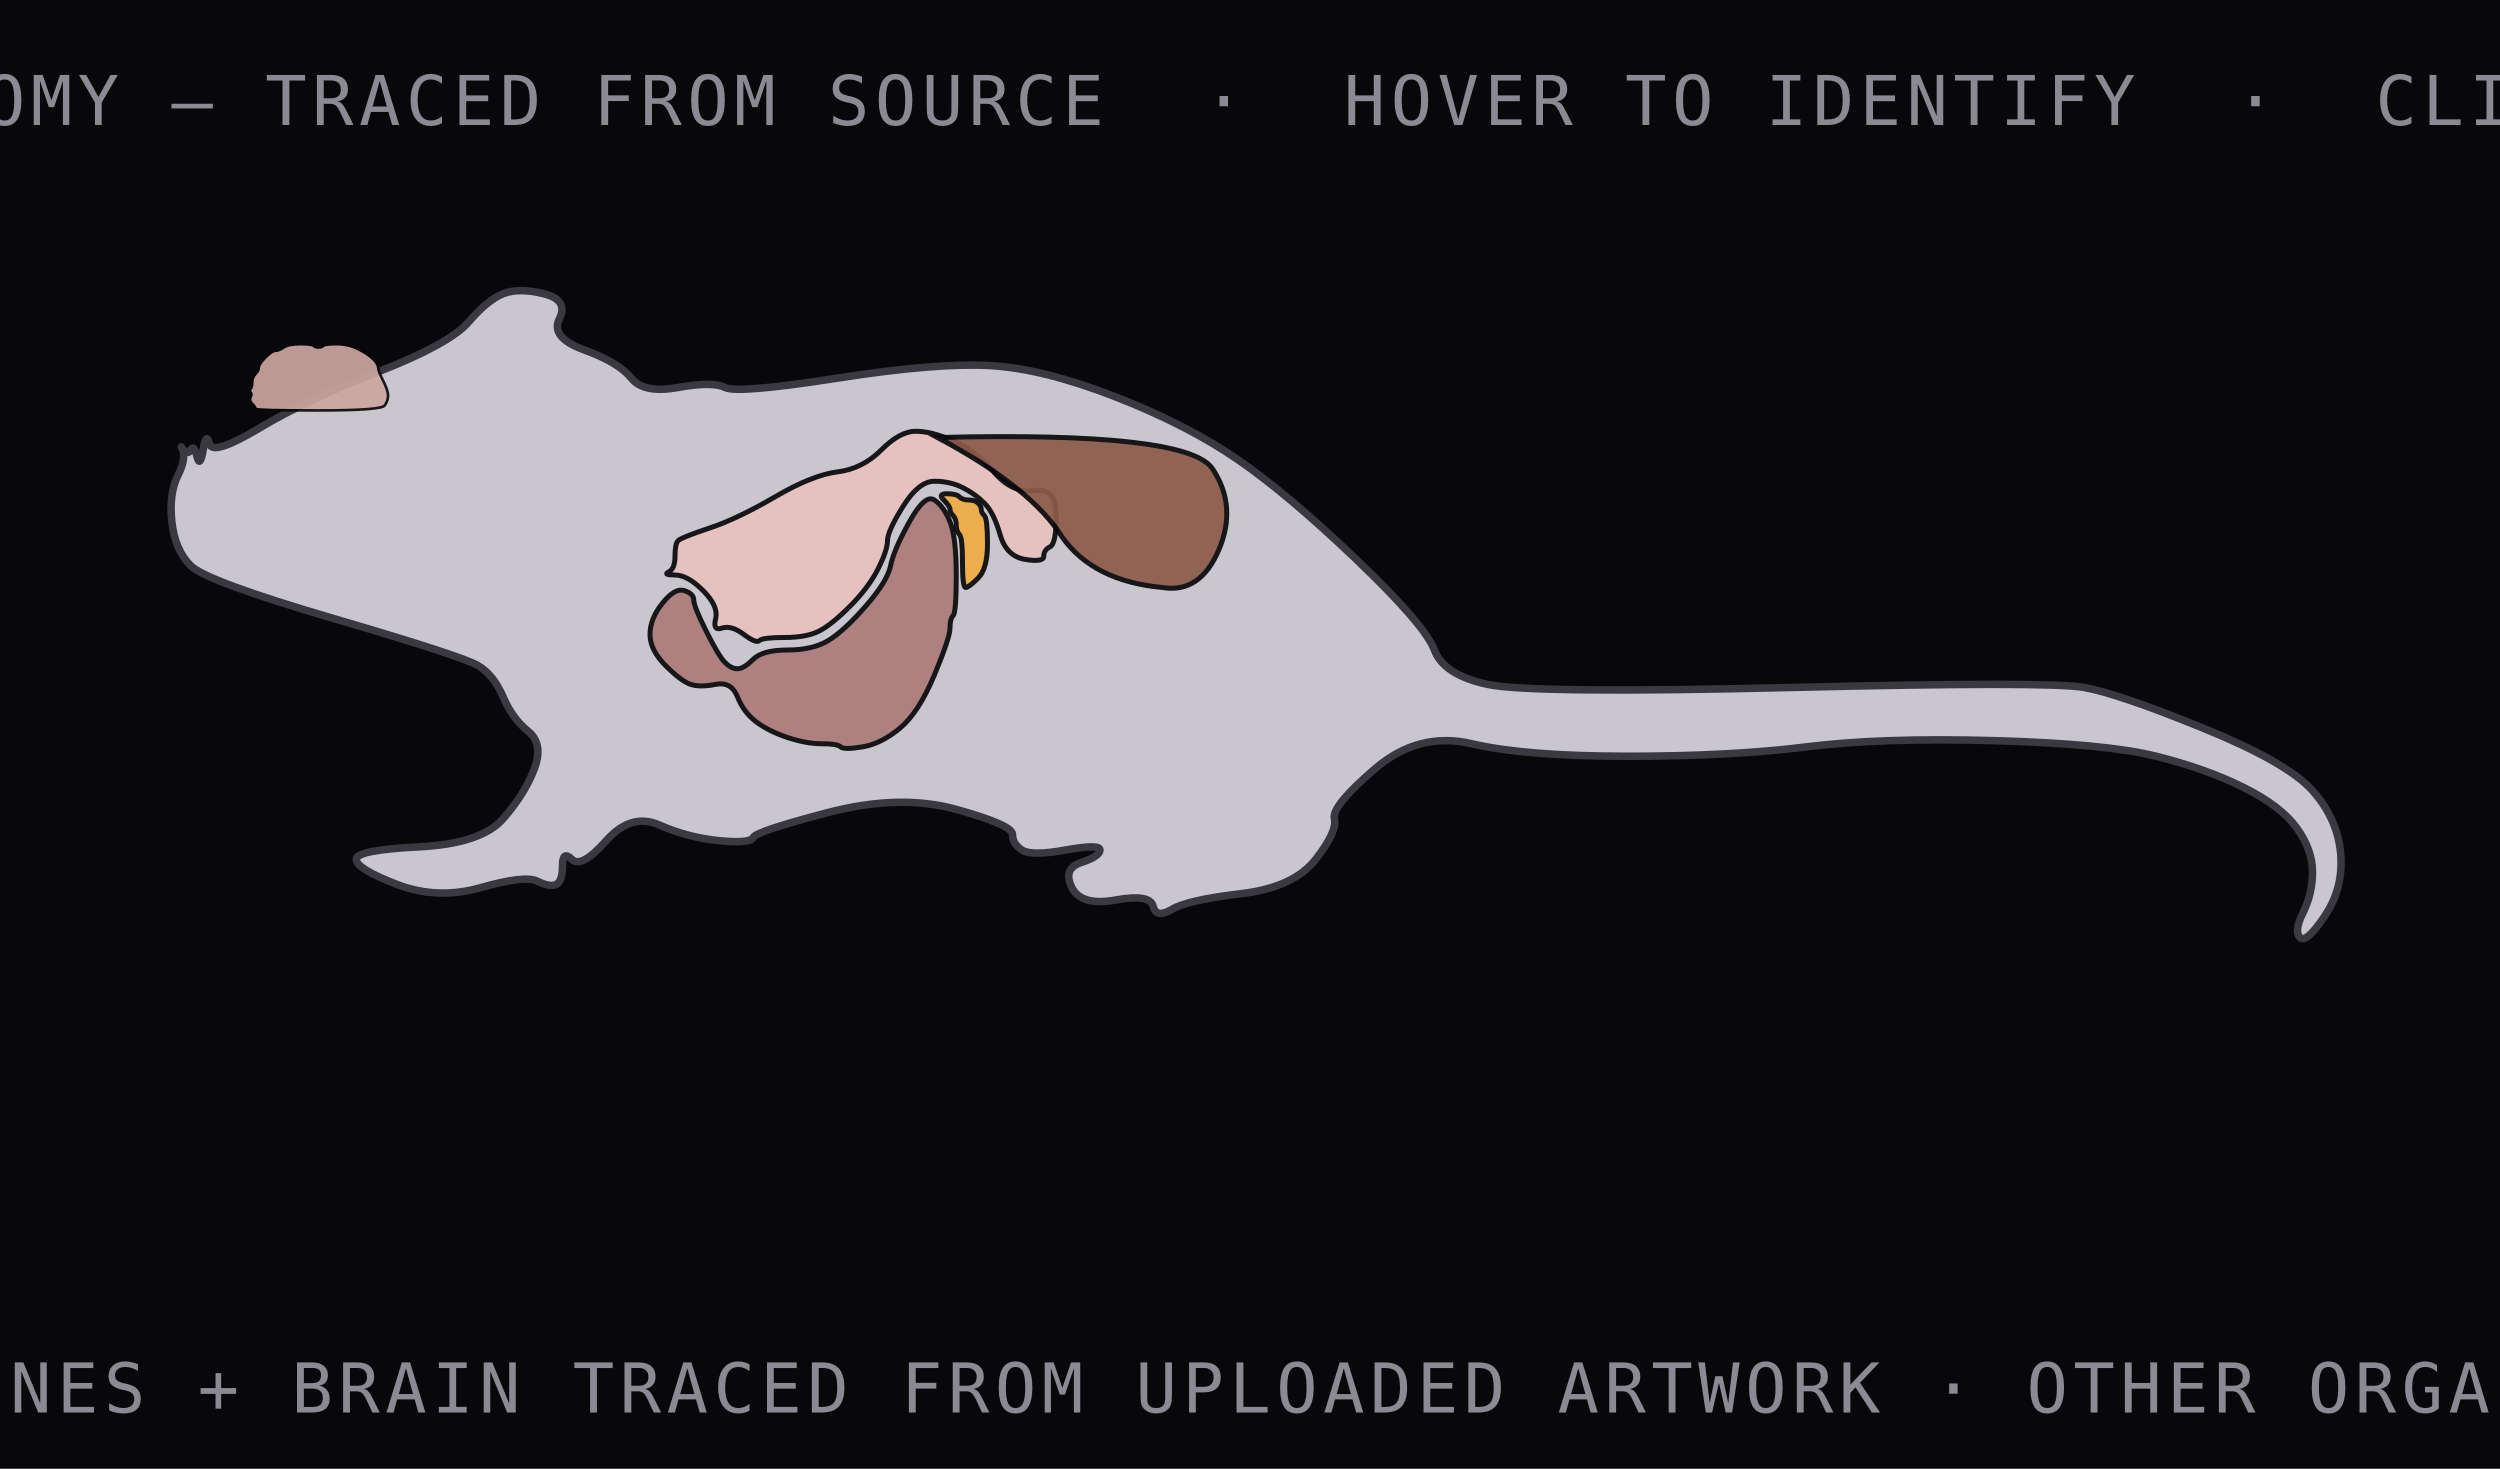
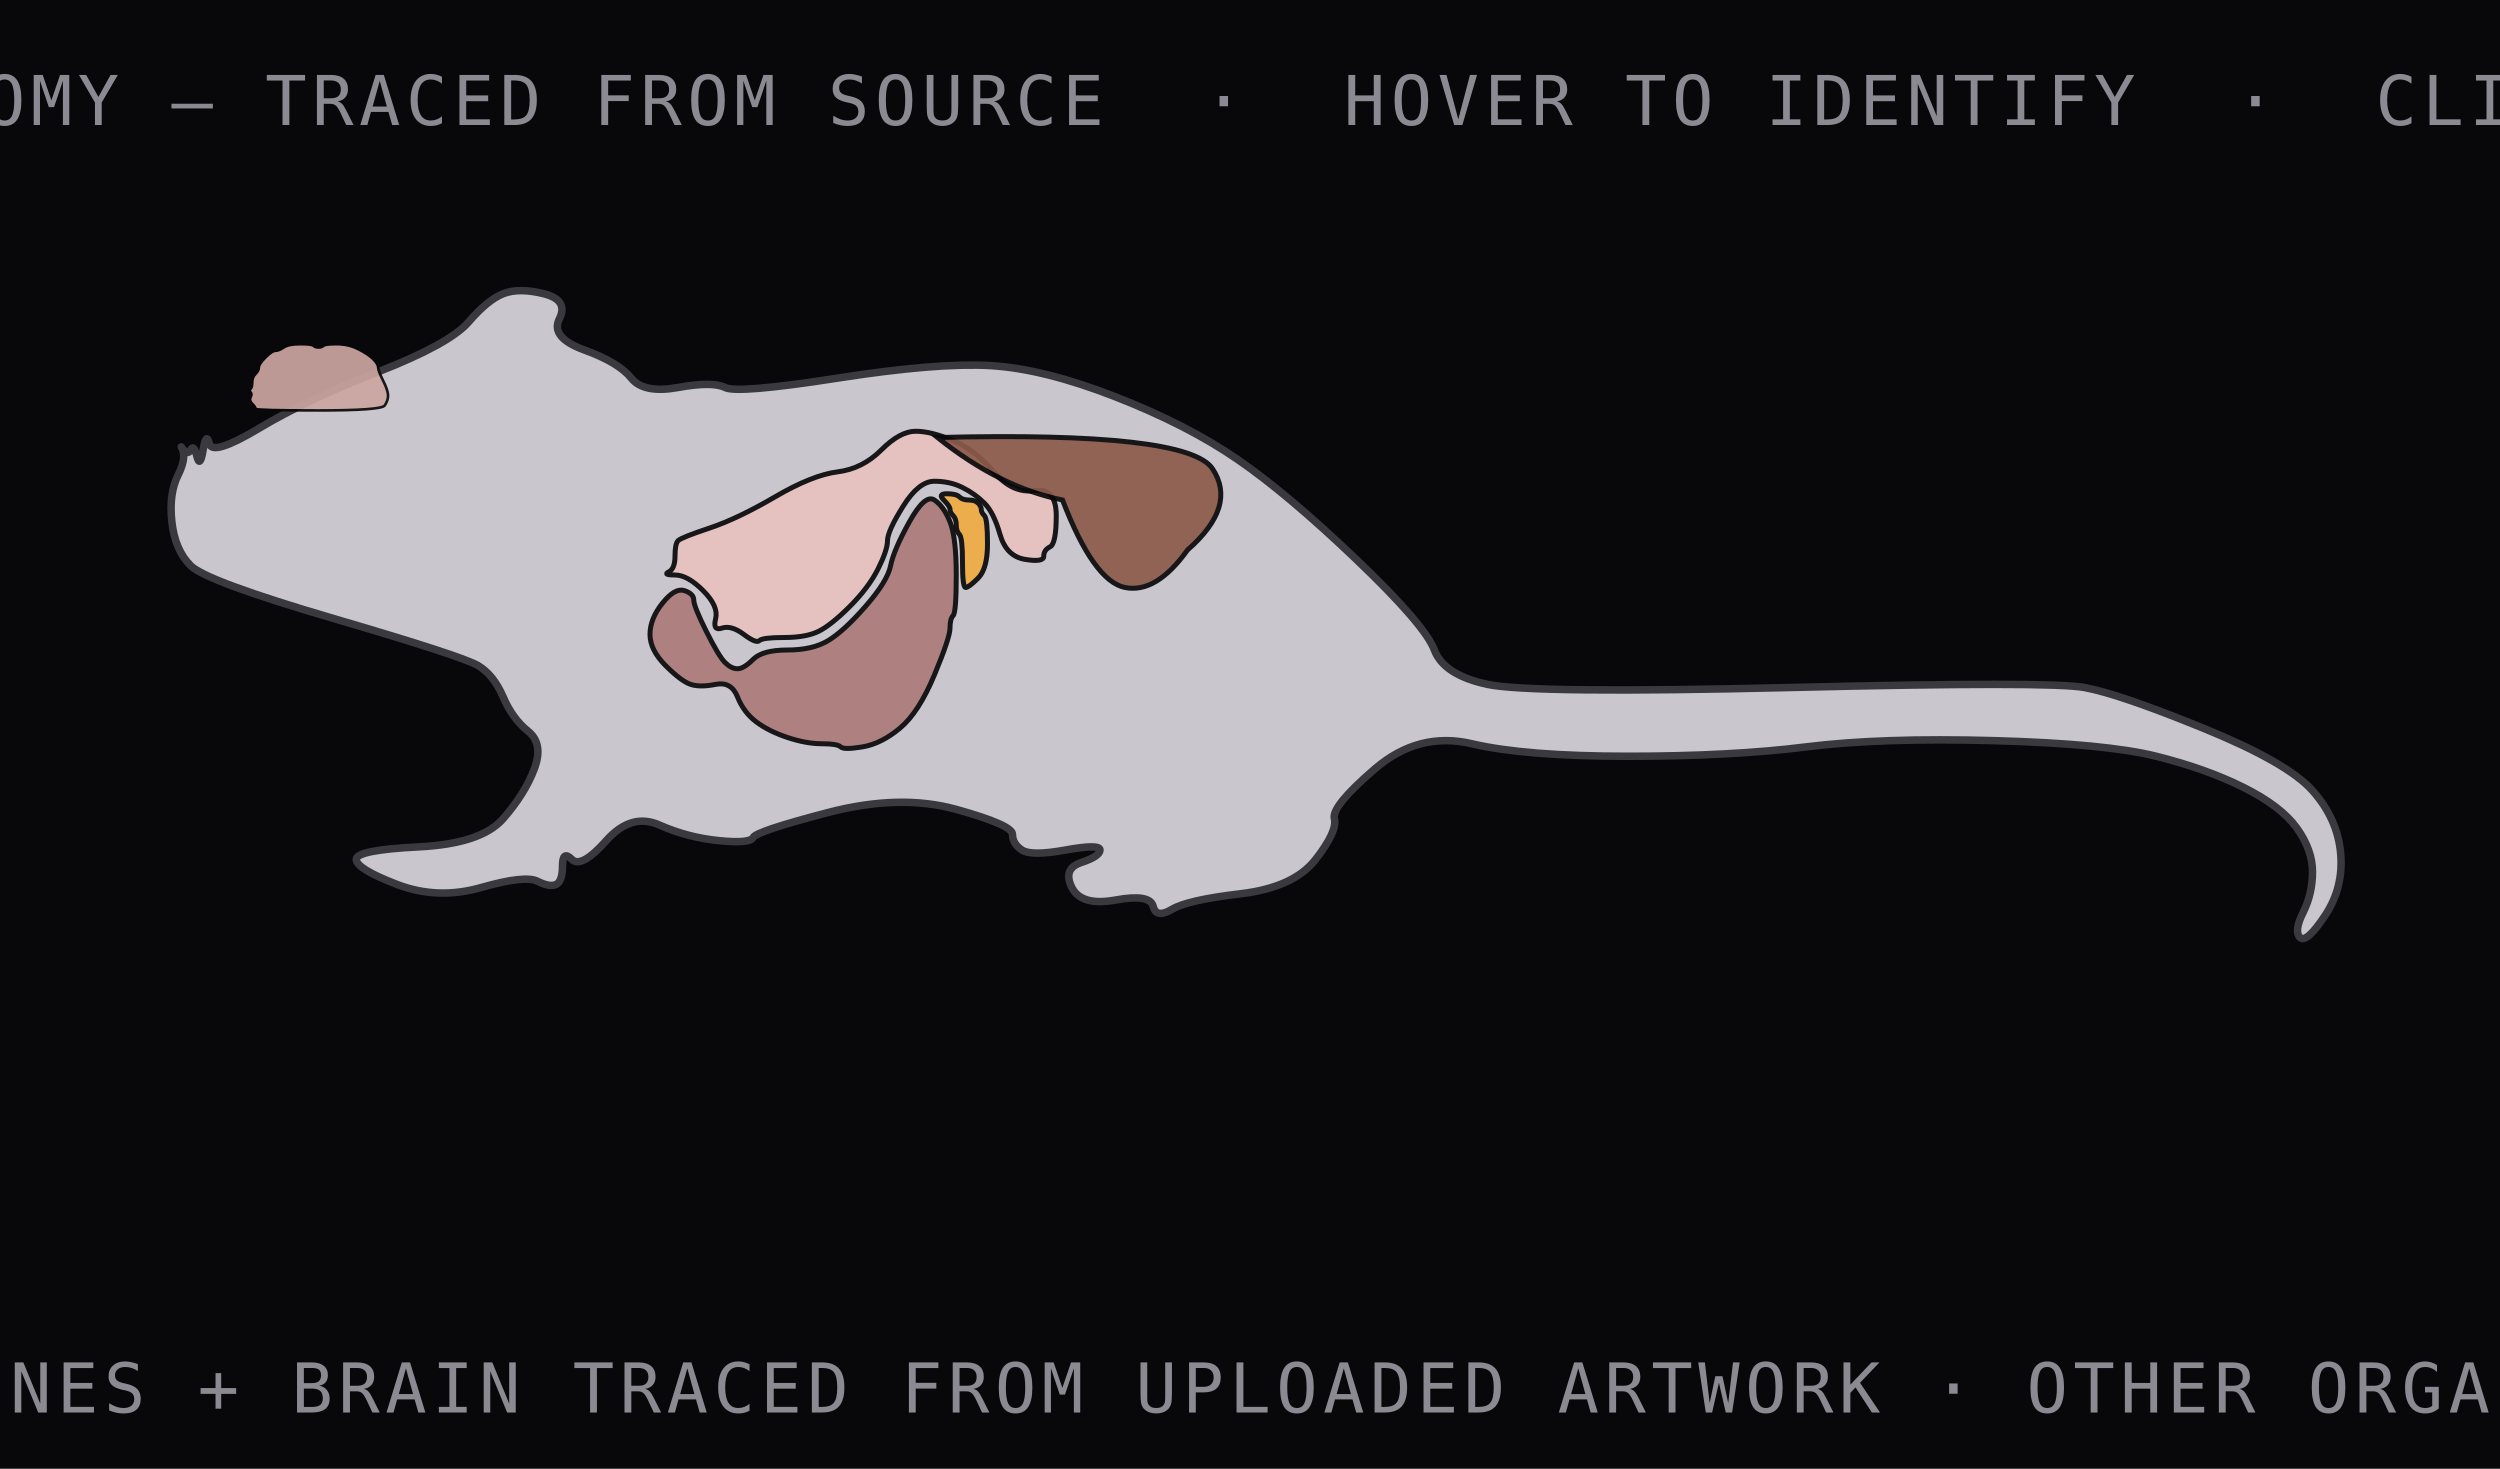
<svg xmlns="http://www.w3.org/2000/svg" viewBox="0 0 400 235" font-family="'IBM Plex Mono', monospace">
  <defs>
    <style>
      .bg { fill:#08080a; }
      .caption { fill:#8B8A93; font-size:11px; letter-spacing:.08em; }
      .caption .accent { fill:#E39BB8; }

      .silhouette { fill:#c9c7cd; stroke:#3a393f; stroke-width:1.2; }

      .organ { stroke:#08080a; stroke-width:0.8; cursor:pointer; opacity:0.92; transform-box: fill-box; transform-origin: center; transition: transform .15s ease, opacity .15s, filter .15s; }
      .organ-group:hover .organ { opacity:1; filter:brightness(1.35) saturate(1.25); transform: scale(1.12); }

      .tooltip { opacity:0; pointer-events:none; transition:opacity .15s ease; }
      .organ-group:hover .tooltip { opacity:1; }
      .tooltip rect { fill:#111114; stroke:#333238; stroke-width:0.6; rx:2.5; }
      .tooltip text { fill:#ECEAE6; font-size:7.5px; font-weight:500; }
      .tooltip .sub { fill:#8B8A93; font-size:5.5px; letter-spacing:.04em; }
    </style>
  </defs>
  <rect class="bg" x="0" y="0" width="400" height="235" />
  <text x="200" y="20" text-anchor="middle" class="caption" font-size="10" letter-spacing="0.16em">
    <tspan class="accent">◆</tspan>  MOUSE ANATOMY — TRACED FROM SOURCE  ·  HOVER TO IDENTIFY  ·  CLICK TO EXPLORE
  </text>
  <g transform="translate(20,40)">
    <path class="silhouette" d="M 9.0,31.5 Q 10.0,33.0 8.5,36.0 Q 7.0,39.0 7.5,43.5 Q 8.0,48.0 10.5,50.5 Q 13.0,53.0 33.5,59.0 Q 54.0,65.0 56.5,66.5 Q 59.0,68.0 60.5,71.5 Q 62.0,75.0 64.5,77.0 Q 67.0,79.0 65.5,83.0 Q 64.0,87.0 60.5,91.0 Q 57.0,95.0 47.0,95.5 Q 37.0,96.0 37.0,97.5 Q 37.0,99.0 43.5,101.5 Q 50.0,104.0 57.0,102.0 Q 64.0,100.0 66.0,101.0 Q 68.0,102.0 69.0,101.5 Q 70.0,101.0 70.0,98.5 Q 70.0,96.0 71.5,97.5 Q 73.0,99.0 77.0,94.5 Q 81.0,90.0 85.5,92.0 Q 90.0,94.0 95.0,94.5 Q 100.0,95.0 100.5,94.0 Q 101.0,93.0 112.5,90.0 Q 124.0,87.0 133.0,89.5 Q 142.0,92.0 142.0,93.5 Q 142.0,95.0 143.5,96.0 Q 145.0,97.0 150.5,96.0 Q 156.0,95.0 156.0,96.0 Q 156.0,97.0 153.0,98.0 Q 150.0,99.0 151.5,102.0 Q 153.0,105.0 158.5,104.0 Q 164.0,103.0 164.5,105.0 Q 165.0,107.0 167.5,105.5 Q 170.0,104.0 178.5,103.0 Q 187.0,102.0 190.5,97.5 Q 194.0,93.0 193.5,91.0 Q 193.0,89.0 200.0,83.0 Q 207.0,77.0 215.5,79.0 Q 224.0,81.0 240.5,81.0 Q 257.0,81.0 269.0,79.5 Q 281.0,78.0 299.0,78.5 Q 317.0,79.0 325.0,81.0 Q 333.0,83.0 339.0,86.0 Q 345.0,89.0 347.5,92.5 Q 350.0,96.0 350.0,99.5 Q 350.0,103.0 348.5,106.0 Q 347.0,109.0 348.0,110.0 Q 349.0,111.0 352.0,106.5 Q 355.0,102.0 354.5,96.5 Q 354.0,91.0 350.0,86.5 Q 346.0,82.0 332.5,76.5 Q 319.0,71.0 313.5,70.0 Q 308.0,69.0 266.5,70.0 Q 225.0,71.0 218.0,69.5 Q 211.0,68.0 209.5,64.0 Q 208.0,60.0 197.0,49.5 Q 186.0,39.0 178.0,33.5 Q 170.0,28.0 158.5,23.5 Q 147.0,19.0 138.5,18.5 Q 130.0,18.0 114.0,20.5 Q 98.0,23.0 96.0,22.0 Q 94.0,21.0 88.5,22.0 Q 83.0,23.0 81.0,20.5 Q 79.0,18.0 73.5,16.0 Q 68.0,14.0 69.5,11.0 Q 71.0,8.0 67.0,7.0 Q 63.0,6.0 60.5,7.0 Q 58.0,8.0 55.0,11.5 Q 52.0,15.0 40.5,19.5 Q 29.0,24.0 21.5,28.5 Q 14.0,33.0 13.5,31.0 Q 13.0,29.0 12.5,32.0 Q 12.0,35.0 11.5,33.0 Q 11.0,31.0 10.5,32.0 Q 10.0,33.0 9.0,31.5 Q 8.0,30.0 9.0,31.5 Z" />
    <a href="organ-data.html#intestines" target="_blank">
      <g class="organ-group" data-organ="intestines">
        <path class="organ" fill="#e7c0be" d="M 145.5,38.5 Q 142.0,39.0 139.0,35.5 Q 136.0,32.0 132.5,30.5 Q 129.0,29.0 126.5,29.0 Q 124.0,29.0 121.0,32.0 Q 118.0,35.0 114.0,35.5 Q 110.0,36.0 104.0,39.5 Q 98.0,43.0 93.5,44.5 Q 89.0,46.0 88.5,46.5 Q 88.0,47.0 88.0,49.0 Q 88.0,51.0 87.0,51.5 Q 86.0,52.0 88.0,52.0 Q 90.0,52.0 92.5,54.5 Q 95.0,57.0 94.5,59.0 Q 94.0,61.0 95.5,60.5 Q 97.0,60.0 99.0,61.5 Q 101.0,63.0 101.5,62.5 Q 102.0,62.0 105.5,62.0 Q 109.0,62.0 111.0,61.0 Q 113.0,60.0 116.0,57.0 Q 119.0,54.0 120.5,51.0 Q 122.0,48.0 122.0,46.5 Q 122.0,45.0 124.5,41.0 Q 127.0,37.0 129.5,37.0 Q 132.0,37.0 134.0,38.0 Q 136.0,39.0 137.5,40.5 Q 139.0,42.0 140.0,45.5 Q 141.0,49.0 144.0,49.5 Q 147.0,50.0 147.0,49.0 Q 147.0,48.0 148.0,47.5 Q 149.0,47.0 149.0,42.5 Q 149.0,38.0 145.5,38.5 Z" />
        <g class="tooltip" transform="translate(116,12)">
          <rect x="-27" y="-11" width="54" height="18" rx="2.5" />
          <text x="0" y="-1" text-anchor="middle">Intestines</text>
          <text x="0" y="6" text-anchor="middle" class="sub">DIGESTIVE</text>
        </g>
      </g>
    </a>
    <a href="organ-data.html#spleen" target="_blank">
      <g class="organ-group" data-organ="spleen">
-         <path class="organ" fill="#8B5A4A" d="M130,30 Q170,29 174,35 Q178,41 175,48 Q172,55 166,54 Q155,53 150,46 Q145,38 130,30 Z" />
+         <path class="organ" fill="#8B5A4A" d="M130,30 Q170,29 174,35 Q178,41 170,48 Q165,55 160,54 Q155,53 150,40 Q140,38 130,30 Z" />
        <g class="tooltip" transform="translate(196,36)">
          <rect x="-27" y="-11" width="55" height="18" rx="2.5" />
          <text x="0" y="-1" text-anchor="middle">Spleen</text>
          <text x="0" y="6" text-anchor="middle" class="sub">LYMPHOID</text>
        </g>
      </g>
    </a>
    <a href="organ-data.html#liver" target="_blank">
      <g class="organ-group" data-organ="liver">
        <path class="organ" fill="#ab7b7a" d="M 129.5,40.0 Q 128.0,39.0 125.5,43.5 Q 123.0,48.0 122.5,50.5 Q 122.0,53.0 118.5,57.0 Q 115.0,61.0 112.5,62.5 Q 110.0,64.0 106.0,64.0 Q 102.0,64.0 100.5,65.5 Q 99.0,67.0 98.0,67.0 Q 97.0,67.0 96.0,66.0 Q 95.0,65.0 93.0,61.0 Q 91.0,57.0 91.0,56.0 Q 91.0,55.0 89.5,54.5 Q 88.0,54.0 86.0,56.5 Q 84.0,59.0 84.0,61.5 Q 84.0,64.0 86.5,66.5 Q 89.0,69.0 90.5,69.5 Q 92.0,70.0 94.5,69.5 Q 97.0,69.0 98.0,71.5 Q 99.0,74.0 101.0,75.5 Q 103.0,77.0 106.0,78.0 Q 109.0,79.0 111.5,79.0 Q 114.0,79.0 114.5,79.5 Q 115.0,80.0 118.0,79.5 Q 121.0,79.0 124.0,76.5 Q 127.0,74.0 129.5,68.0 Q 132.0,62.0 132.0,60.5 Q 132.0,59.0 132.5,58.5 Q 133.0,58.0 133.0,52.0 Q 133.0,46.0 132.0,43.5 Q 131.0,41.0 129.5,40.0 Z" />
        <g class="tooltip" transform="translate(100,96)">
          <rect x="-24" y="-11" width="48" height="18" rx="2.5" />
          <text x="0" y="-1" text-anchor="middle">Liver</text>
          <text x="0" y="6" text-anchor="middle" class="sub">METABOLIC</text>
        </g>
      </g>
    </a>
    <a href="organ-data.html#pancreas" target="_blank">
      <g class="organ-group" data-organ="pancreas">
        <path class="organ" fill="#efab41" d="M 131.0,40.0 Q 132.0,41.0 132.0,41.5 Q 132.0,42.0 132.5,42.5 Q 133.0,43.0 133.0,44.0 Q 133.0,45.0 133.5,45.5 Q 134.0,46.0 134.0,50.0 Q 134.0,54.0 134.5,54.0 Q 135.0,54.0 136.5,52.5 Q 138.0,51.0 138.0,47.0 Q 138.0,43.0 137.5,42.5 Q 137.0,42.0 137.0,41.5 Q 137.0,41.0 136.5,40.5 Q 136.0,40.0 135.0,40.0 Q 134.0,40.0 133.5,39.5 Q 133.0,39.0 131.5,39.0 Q 130.0,39.0 131.0,40.0 Z" />
        <g class="tooltip" transform="translate(162,42)">
          <rect x="-30" y="-11" width="60" height="18" rx="2.5" />
          <text x="0" y="-1" text-anchor="middle">Pancreas</text>
          <text x="0" y="6" text-anchor="middle" class="sub">ENDOCRINE</text>
        </g>
      </g>
    </a>
    <a href="organ-data.html#brain" target="_blank">
      <g class="organ-group" data-organ="brain">
        <path class="organ" fill="#cba5a0" transform="translate(14,5) scale(0.53)" d="M 11.5,33.5 Q 12.0,34.0 11.5,35.0 Q 11.0,36.0 12.0,37.0 Q 13.0,38.0 13.0,38.5 Q 13.0,39.0 32.0,39.0 Q 51.0,39.0 52.0,37.5 Q 53.0,36.0 53.0,34.5 Q 53.0,33.0 51.5,30.0 Q 50.0,27.0 50.0,26.0 Q 50.0,25.0 48.5,23.5 Q 47.0,22.0 44.0,20.5 Q 41.0,19.0 37.5,19.0 Q 34.0,19.0 33.5,19.5 Q 33.0,20.0 32.0,20.0 Q 31.0,20.0 30.5,19.5 Q 30.0,19.0 26.5,19.0 Q 23.0,19.0 21.5,20.0 Q 20.0,21.0 19.0,21.0 Q 18.0,21.0 16.0,23.0 Q 14.0,25.0 14.0,26.0 Q 14.0,27.0 13.0,28.0 Q 12.0,29.0 12.0,30.5 Q 12.0,32.0 11.5,32.5 Q 11.0,33.0 11.5,33.5 Z" />
        <g class="tooltip" transform="translate(29,-10)">
          <rect x="-22" y="-11" width="44" height="18" rx="2.5" />
          <text x="0" y="-1" text-anchor="middle">Brain</text>
          <text x="0" y="6" text-anchor="middle" class="sub">CNS</text>
        </g>
      </g>
    </a>
  </g>
  <text x="200" y="226" text-anchor="middle" class="caption" font-size="8">
    SILHOUETTE + LIVER + PANCREAS + INTESTINES + BRAIN TRACED FROM UPLOADED ARTWORK · OTHER ORGANS NOT DISTINCTLY ILLUSTRATED IN SOURCE
  </text>
</svg>
